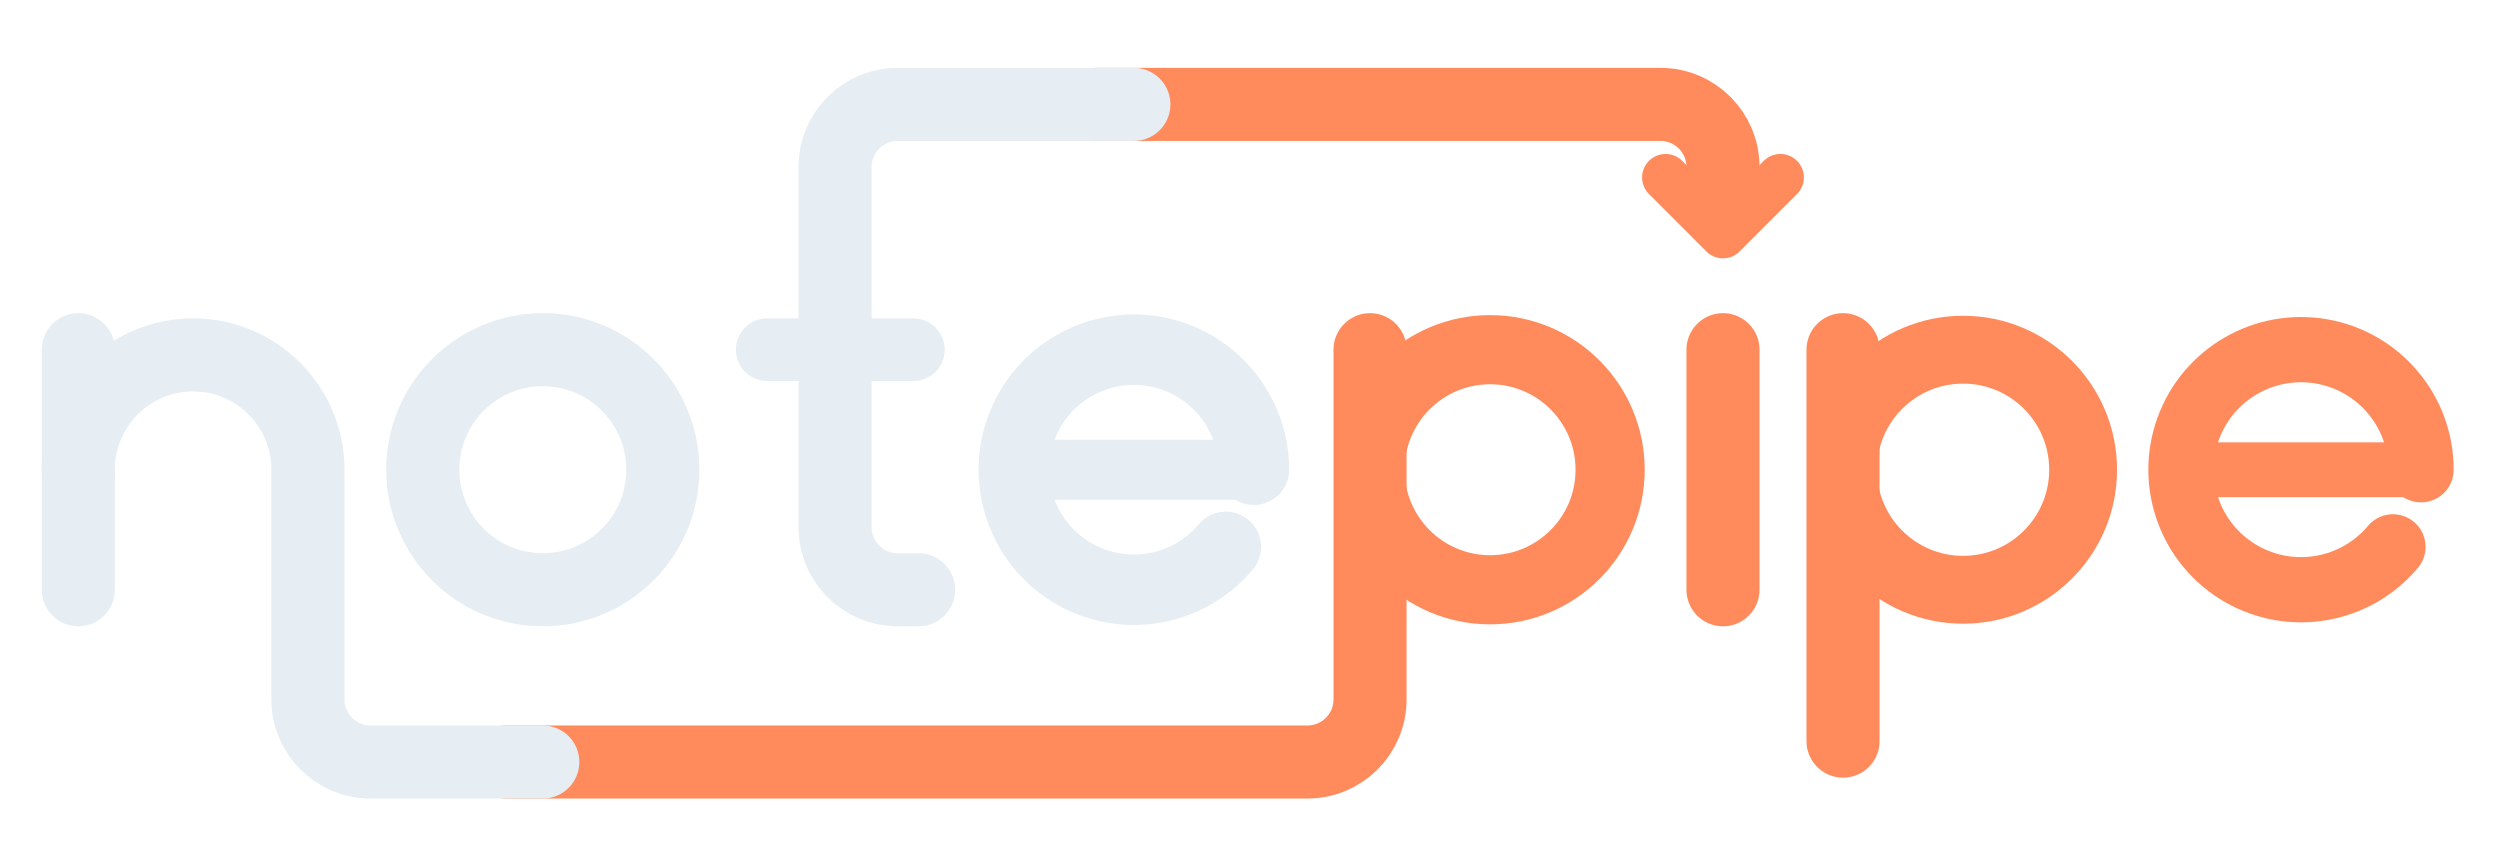
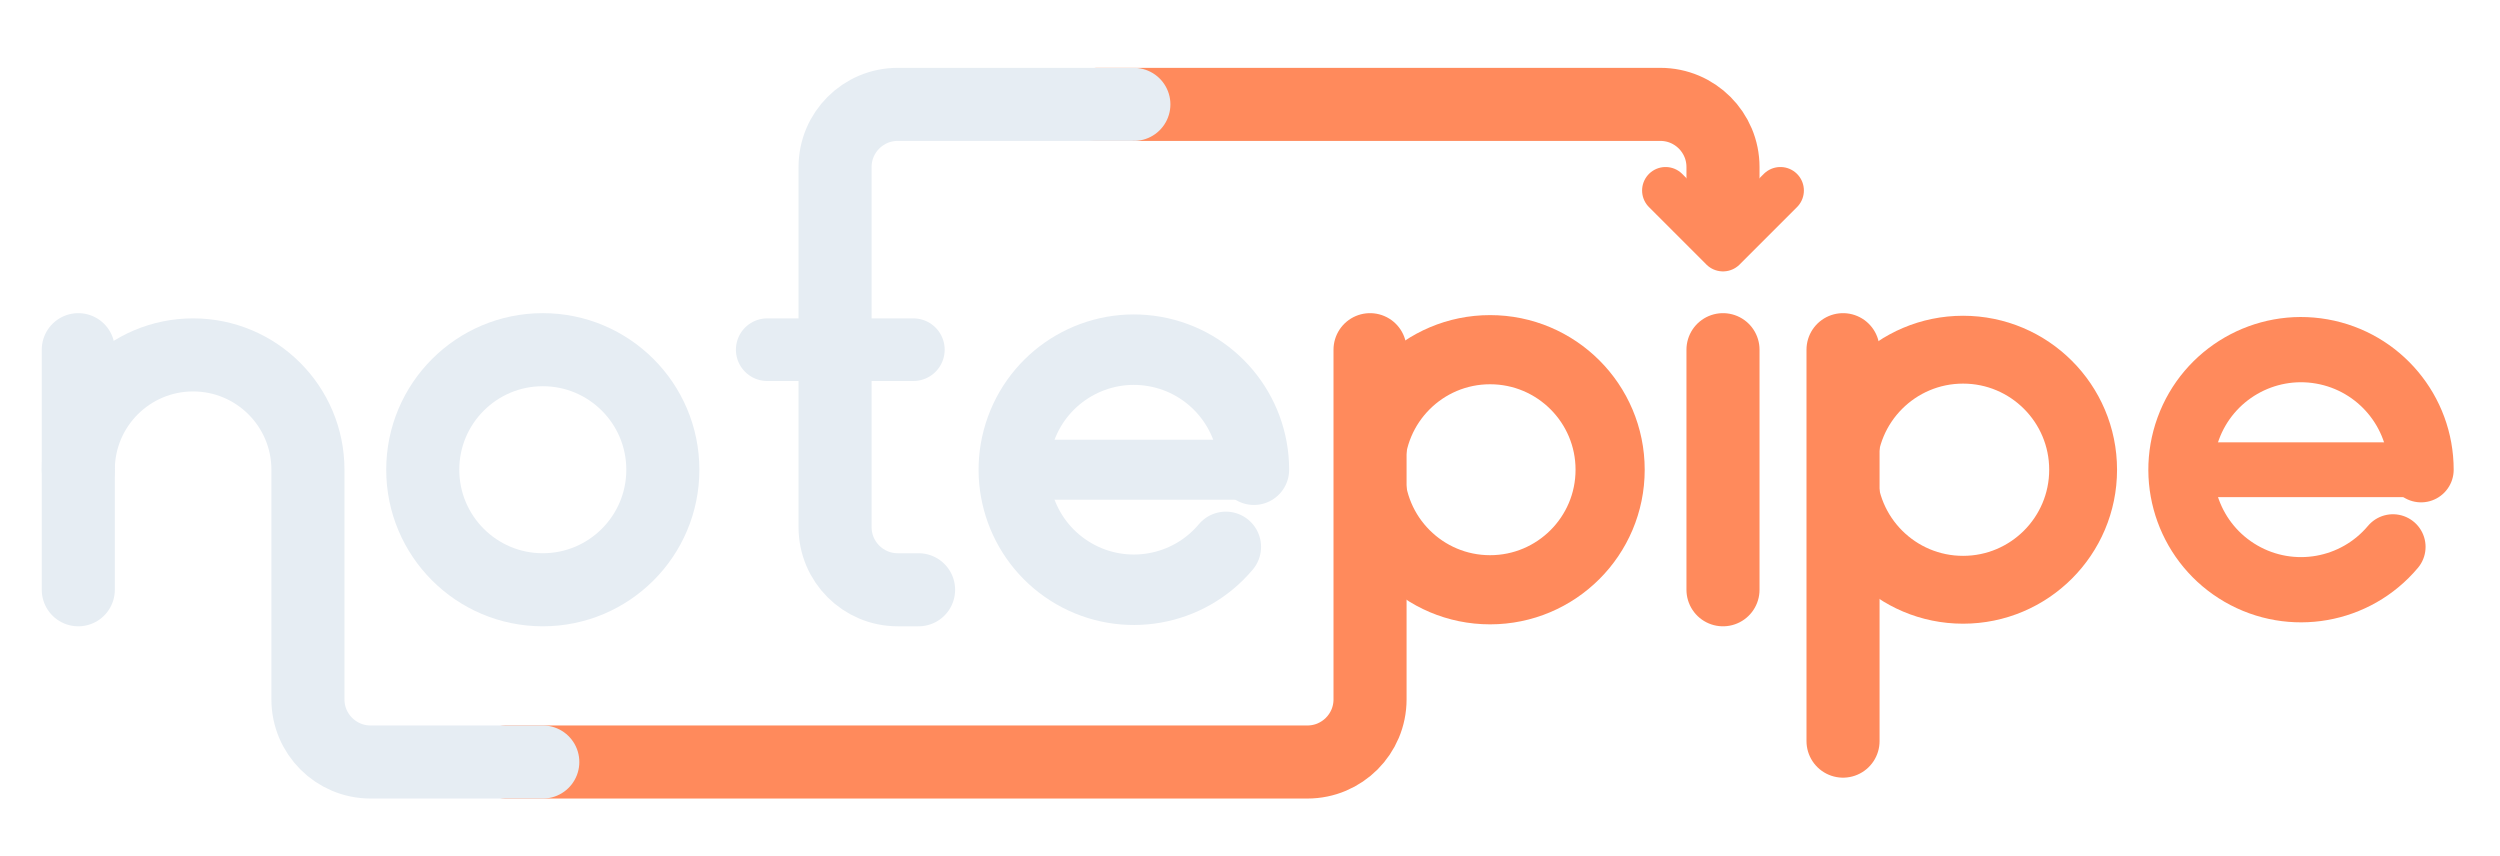
<svg xmlns="http://www.w3.org/2000/svg" width="479" height="164" viewBox="0 0 479 164" role="img" aria-label="notepipe">
  <g fill="none" stroke-linecap="round" stroke-linejoin="round">
-     <path d="M210.25 20H318.125A12 12 0 0 1 330.125 32V33" stroke="#ff8a5c" stroke-width="14" />
+     <path d="M210.25 20H318.125A12 12 0 0 1 330.125 32V35.5" stroke="#ff8a5c" stroke-width="14" />
    <path d="M97.0 146H250.5A12 12 0 0 0 262.5 134V67.0" stroke="#ff8a5c" stroke-width="14" />
-     <path d="M319.125 34L330.125 45L341.125 34" stroke="#ff8a5c" stroke-width="9" />
+     <path d="M319.125 36.5L330.125 47.5L341.125 36.5" stroke="#ff8a5c" stroke-width="9" />
    <path d="M262.5 90.0A23 23 0 1 1 308.5 90.0A23 23 0 1 1 262.5 90.0" stroke="#ff8a5c" stroke-width="13.25" />
    <path d="M330.125 67.0V113.0" stroke="#ff8a5c" stroke-width="14" />
    <path d="M353.125 67.0V142" stroke="#ff8a5c" stroke-width="14" />
    <path d="M353.125 90.0A23 23 0 1 1 399.125 90.0A23 23 0 1 1 353.125 90.0" stroke="#ff8a5c" stroke-width="13" />
    <path d="M463.875 90.0A23 23 0 1 0 458.49 104.78" stroke="#ff8a5c" stroke-width="12.5" />
    <path d="M417.875 90.0H463.875" stroke="#ff8a5c" stroke-width="10.5" />
    <path d="M15.0 67.0V113.0" stroke="#e6edf3" stroke-width="14" />
    <path d="M15.0 90.0A22 22 0 0 1 59.0 90.0V134A12 12 0 0 0 71.0 146H104.0" stroke="#e6edf3" stroke-width="14" />
    <path d="M81.0 90.0A23 23 0 1 1 127.0 90.0A23 23 0 1 1 81.0 90.0" stroke="#e6edf3" stroke-width="14" />
    <path d="M176.0 113.0H172.0A12 12 0 0 1 160.0 101.0V32A12 12 0 0 1 172.0 20H217.25" stroke="#e6edf3" stroke-width="14" />
    <path d="M147.0 67.0H175.0" stroke="#e6edf3" stroke-width="12" />
    <path d="M240.25 90.0A23 23 0 1 0 234.87 104.78" stroke="#e6edf3" stroke-width="13.5" />
    <path d="M194.25 90.0H240.25" stroke="#e6edf3" stroke-width="11.5" />
  </g>
</svg>
